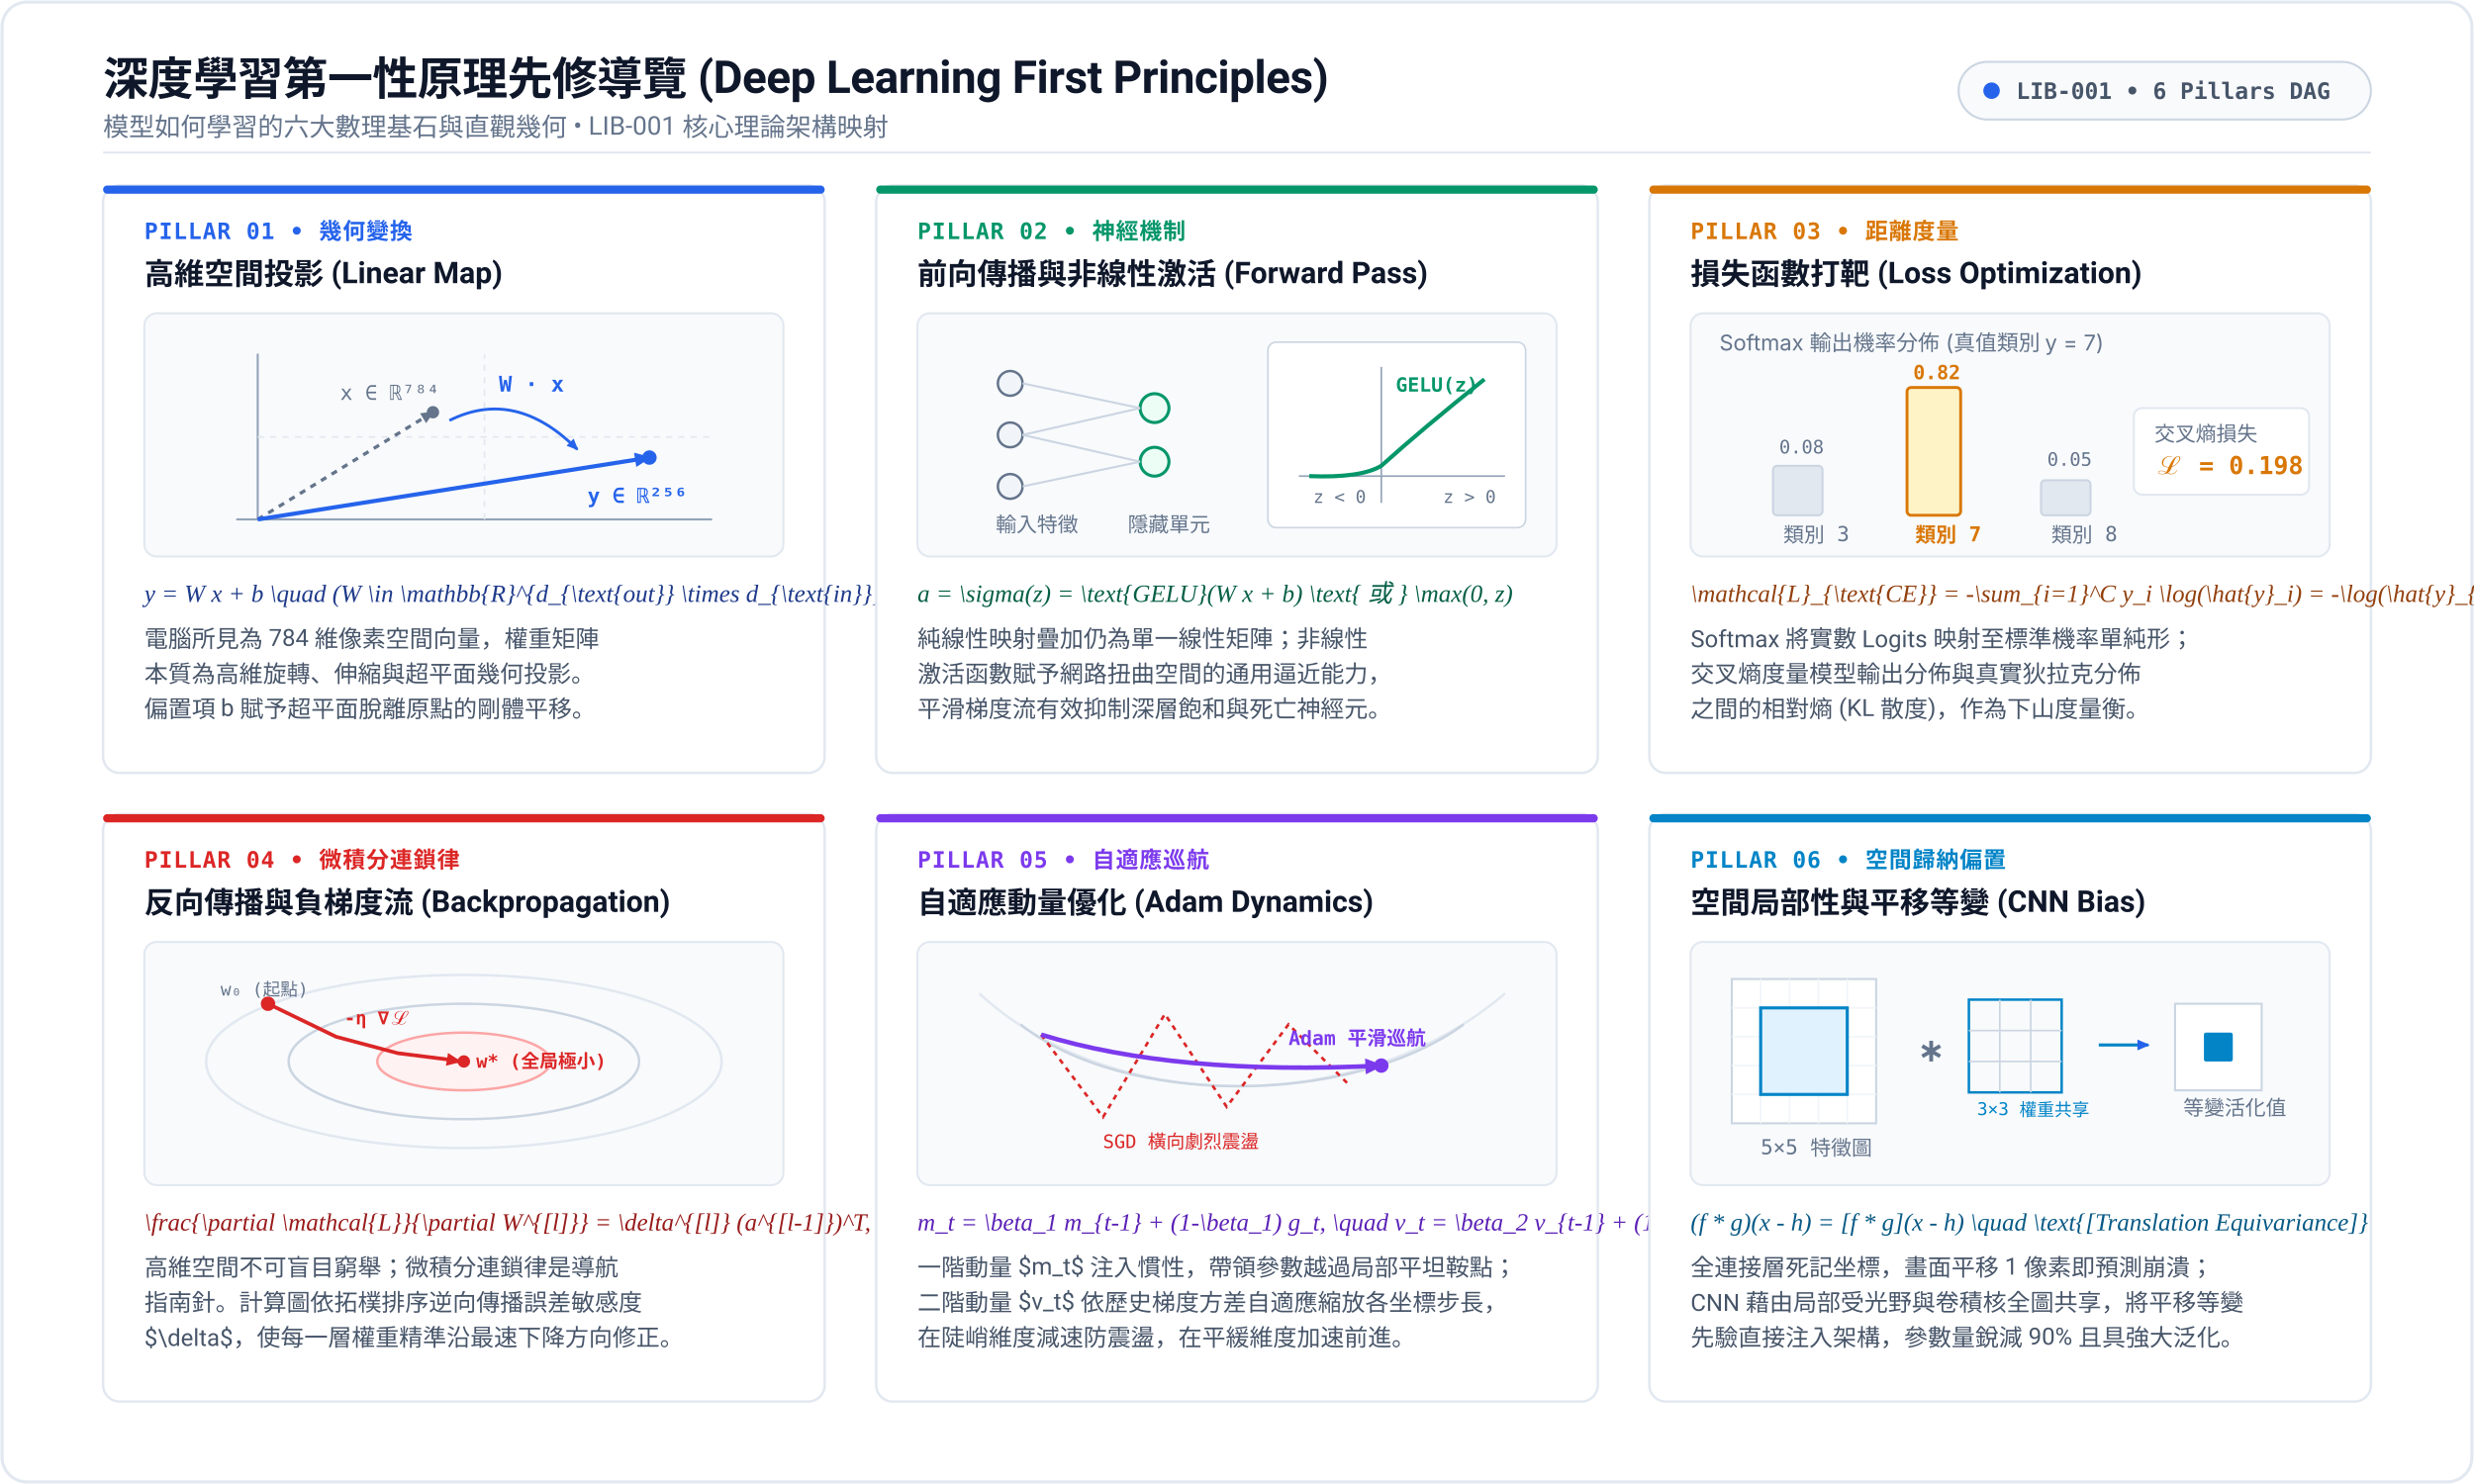
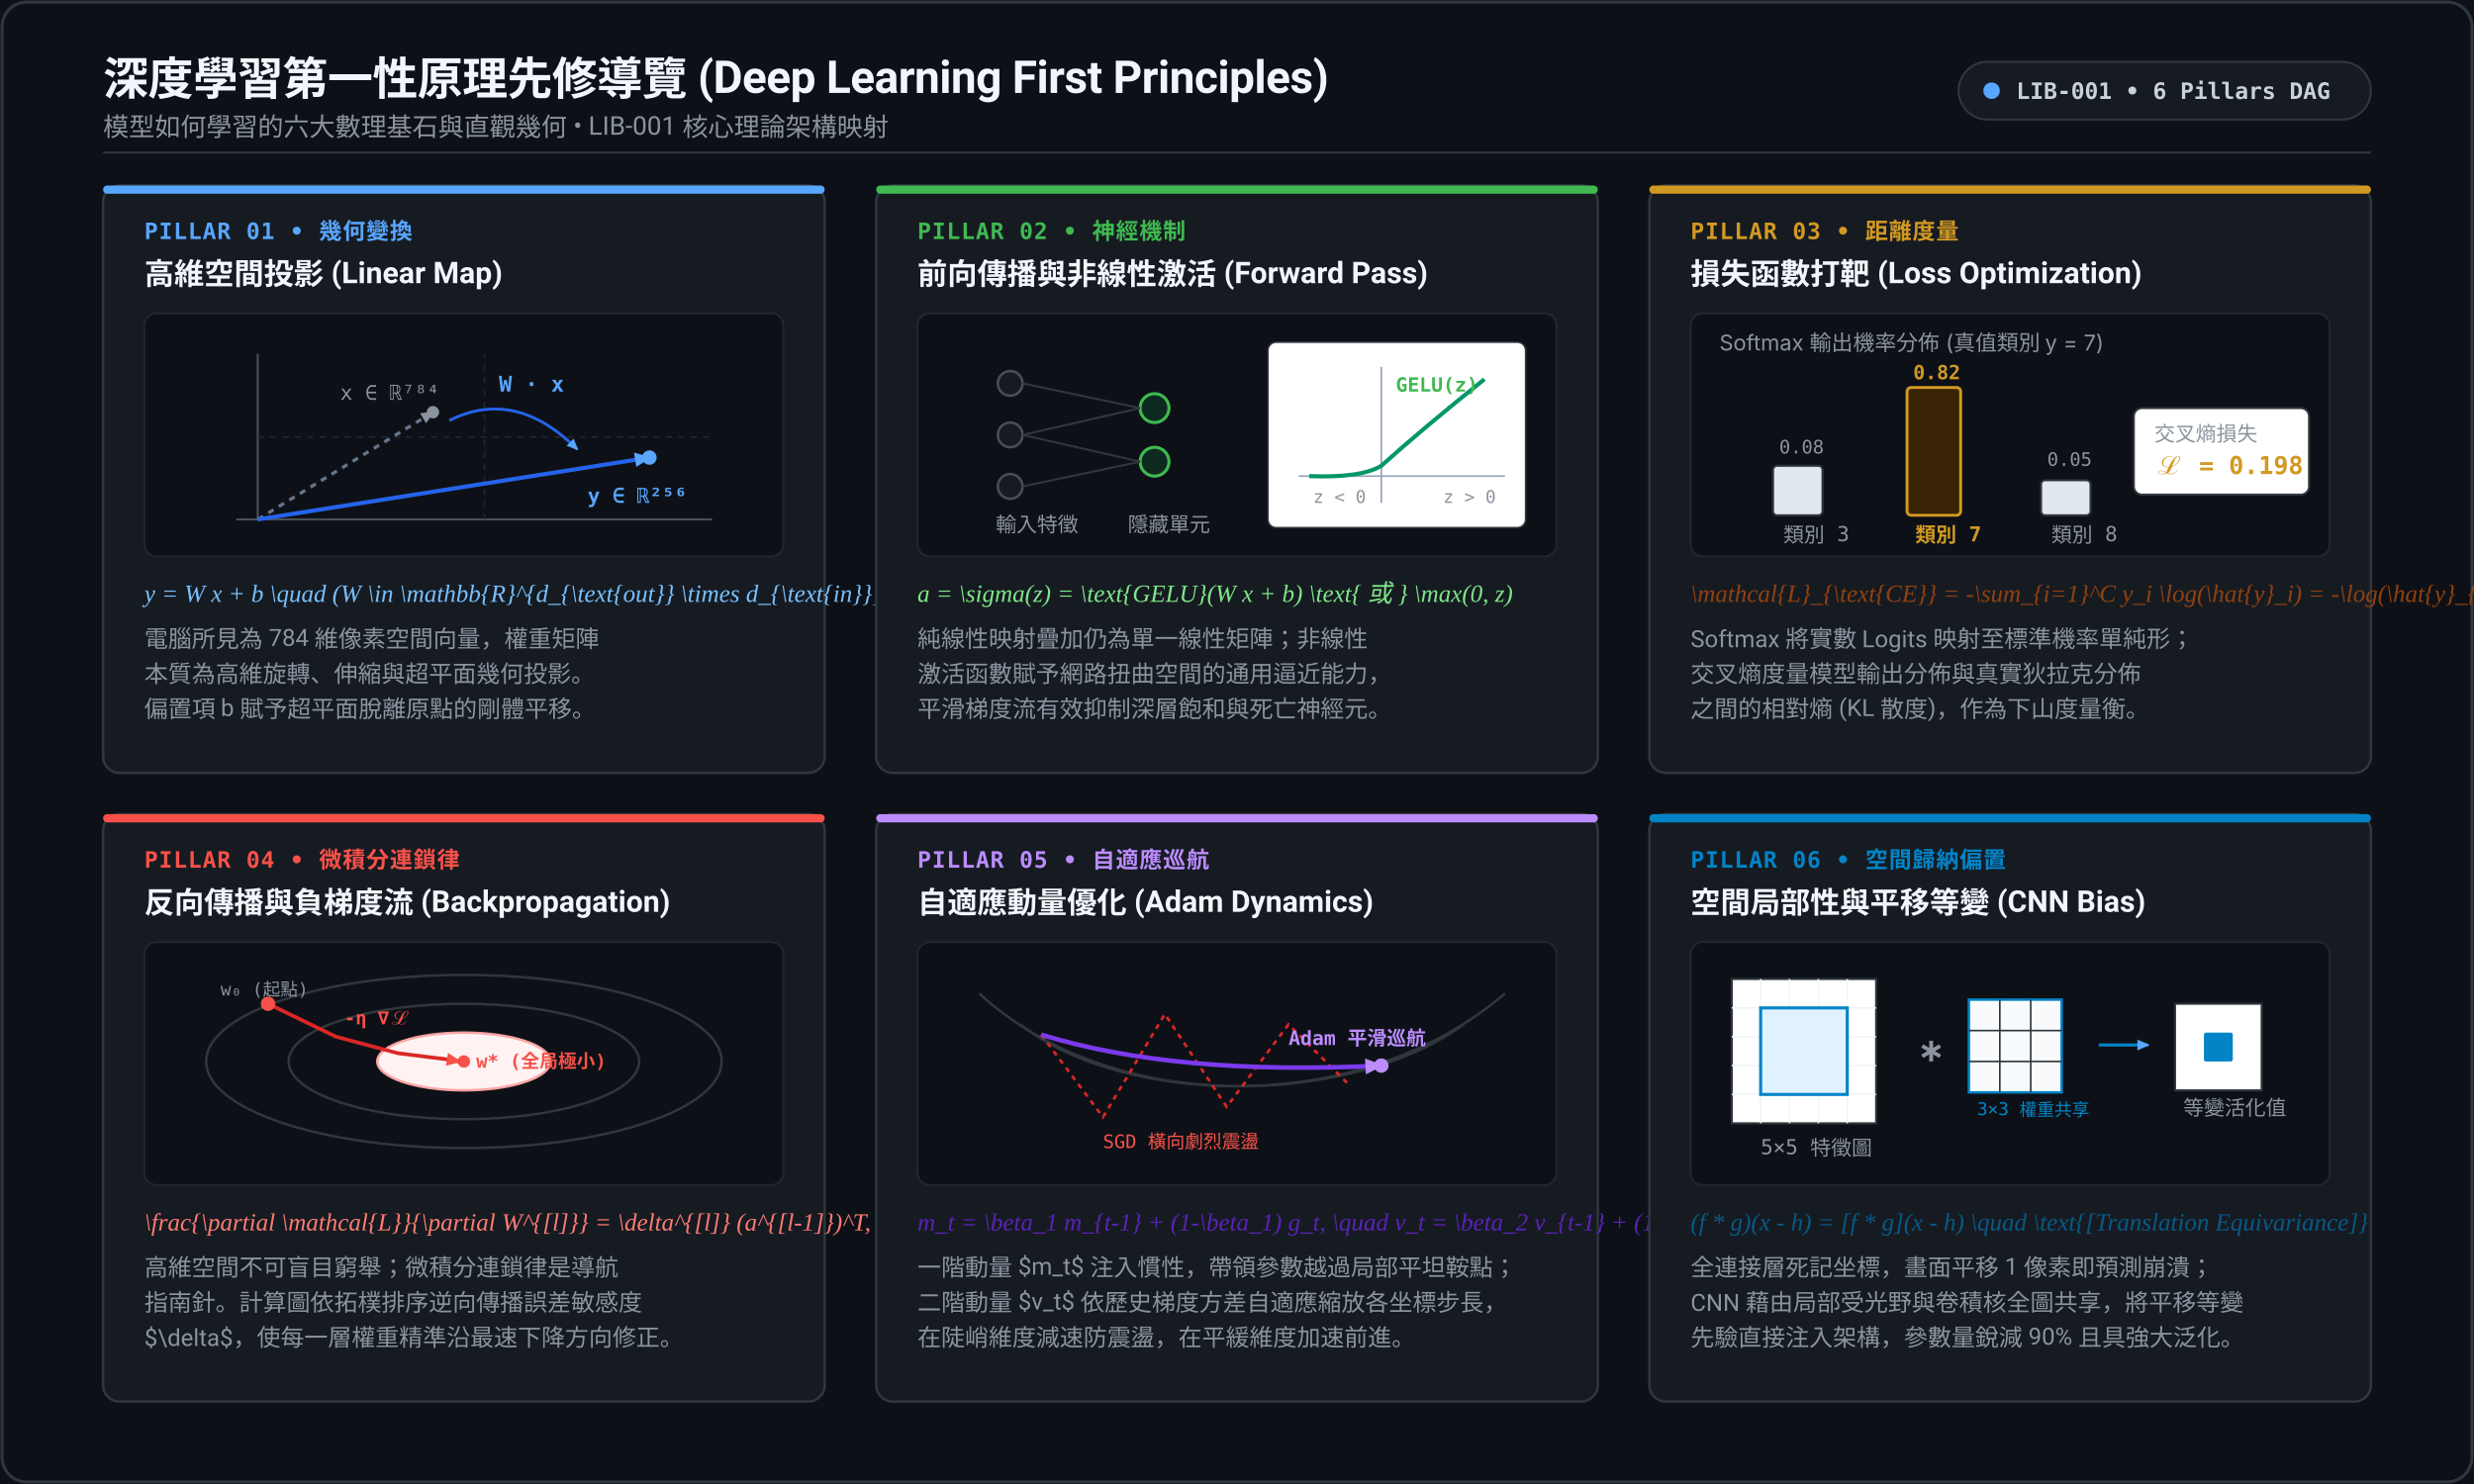
<svg xmlns="http://www.w3.org/2000/svg" viewBox="0 0 1200 720" width="100%" height="100%">
  <defs>
    <style>
-       .canvas-bg { fill: #ffffff; }
-       .outer-border { fill: none; stroke: #e2e8f0; stroke-width: 1.5; rx: 12px; }
-       .header-title { font-family: -apple-system, BlinkMacSystemFont, "Segoe UI", Roboto, "Helvetica Neue", Arial, sans-serif; font-size: 22px; font-weight: 700; fill: #0f172a; letter-spacing: -0.01em; }
-       .header-sub { font-family: -apple-system, BlinkMacSystemFont, "Segoe UI", Roboto, sans-serif; font-size: 12.5px; fill: #64748b; }
-       .meta-tag { font-family: ui-monospace, SFMono-Regular, Menlo, Monaco, Consolas, monospace; font-size: 11px; font-weight: 600; fill: #475569; }
-       .pillar-card { fill: #ffffff; stroke: #e2e8f0; stroke-width: 1.2; rx: 8px; }
+       .canvas-bg { fill: #0d1117; }
+       .outer-border { fill: none; stroke: #30363d; stroke-width: 1.5; rx: 12px; }
+       .header-title { font-family: -apple-system, BlinkMacSystemFont, "Segoe UI", Roboto, sans-serif; font-size: 22px; font-weight: 700; fill: #f0f6fc; letter-spacing: -0.01em; }
+       .header-sub { font-family: -apple-system, BlinkMacSystemFont, "Segoe UI", Roboto, sans-serif; font-size: 12.5px; fill: #8b949e; }
+       .meta-tag { font-family: ui-monospace, SFMono-Regular, Menlo, Monaco, Consolas, monospace; font-size: 11px; font-weight: 600; fill: #c9d1d9; }
+       .pillar-card { fill: #161b22; stroke: #30363d; stroke-width: 1.2; rx: 8px; }
      .pillar-tag { font-family: ui-monospace, SFMono-Regular, Menlo, Monaco, Consolas, monospace; font-size: 11px; font-weight: 700; letter-spacing: 0.04em; }
-       .pillar-title { font-family: -apple-system, BlinkMacSystemFont, "Segoe UI", Roboto, sans-serif; font-size: 14.5px; font-weight: 700; fill: #0f172a; }
-       .diagram-bg { fill: #f8fafc; stroke: #e2e8f0; stroke-width: 1; rx: 6px; }
+       .pillar-title { font-family: -apple-system, BlinkMacSystemFont, "Segoe UI", Roboto, sans-serif; font-size: 14.5px; font-weight: 700; fill: #f0f6fc; }
+       .diagram-bg { fill: #0d1117; stroke: #21262d; stroke-width: 1; rx: 6px; }
      .math-eq { font-family: "Cambria Math", "Times New Roman", serif; font-size: 12px; font-style: italic; }
-       .pillar-desc { font-family: -apple-system, BlinkMacSystemFont, "Segoe UI", Roboto, sans-serif; font-size: 11.5px; fill: #475569; line-height: 1.5; }
-       .plot-axis { stroke: #94a3b8; stroke-width: 1; stroke-linecap: round; }
-       .plot-grid { stroke: #e2e8f0; stroke-width: 0.8; stroke-dasharray: 3 3; }
-       .label-sub { font-family: ui-monospace, SFMono-Regular, Menlo, monospace; font-size: 10px; fill: #64748b; }
+       .pillar-desc { font-family: -apple-system, BlinkMacSystemFont, "Segoe UI", Roboto, sans-serif; font-size: 11.5px; fill: #8b949e; line-height: 1.5; }
+       .plot-axis { stroke: #484f58; stroke-width: 1; stroke-linecap: round; }
+       .plot-grid { stroke: #21262d; stroke-width: 0.8; stroke-dasharray: 3 3; }
+       .label-sub { font-family: ui-monospace, SFMono-Regular, Menlo, monospace; font-size: 10px; fill: #8b949e; }
    </style>
    <marker id="arr-blue" viewBox="0 0 10 10" refX="7" refY="5" markerWidth="5" markerHeight="5" orient="auto-start-reverse">
-       <path d="M 0 1.5 L 8 5 L 0 8.5 z" fill="#2563eb" />
+       <path d="M 0 1.5 L 8 5 L 0 8.5 z" fill="#58a6ff" />
    </marker>
    <marker id="arr-slate" viewBox="0 0 10 10" refX="7" refY="5" markerWidth="5" markerHeight="5" orient="auto-start-reverse">
-       <path d="M 0 1.5 L 8 5 L 0 8.5 z" fill="#64748b" />
+       <path d="M 0 1.5 L 8 5 L 0 8.5 z" fill="#8b949e" />
    </marker>
    <marker id="arr-emerald" viewBox="0 0 10 10" refX="7" refY="5" markerWidth="5" markerHeight="5" orient="auto-start-reverse">
-       <path d="M 0 1.5 L 8 5 L 0 8.5 z" fill="#059669" />
+       <path d="M 0 1.5 L 8 5 L 0 8.5 z" fill="#3fb950" />
    </marker>
    <marker id="arr-amber" viewBox="0 0 10 10" refX="7" refY="5" markerWidth="5" markerHeight="5" orient="auto-start-reverse">
-       <path d="M 0 1.5 L 8 5 L 0 8.5 z" fill="#d97706" />
+       <path d="M 0 1.5 L 8 5 L 0 8.5 z" fill="#d29922" />
    </marker>
    <marker id="arr-red" viewBox="0 0 10 10" refX="7" refY="5" markerWidth="5" markerHeight="5" orient="auto-start-reverse">
-       <path d="M 0 1.5 L 8 5 L 0 8.5 z" fill="#dc2626" />
+       <path d="M 0 1.5 L 8 5 L 0 8.5 z" fill="#f85149" />
    </marker>
    <marker id="arr-purple" viewBox="0 0 10 10" refX="7" refY="5" markerWidth="5" markerHeight="5" orient="auto-start-reverse">
-       <path d="M 0 1.5 L 8 5 L 0 8.5 z" fill="#7c3aed" />
+       <path d="M 0 1.5 L 8 5 L 0 8.5 z" fill="#bc8cff" />
    </marker>
  </defs>
  <rect width="1200" height="720" class="canvas-bg" />
  <rect x="1" y="1" width="1198" height="718" class="outer-border" />
  <g transform="translate(50, 26)">
    <text class="header-title" x="0" y="20">深度學習第一性原理先修導覽 (Deep Learning First Principles)</text>
    <text class="header-sub" x="0" y="40">模型如何學習的六大數理基石與直觀幾何 • LIB-001 核心理論架構映射</text>
    <g transform="translate(900, 4)">
-       <rect width="200" height="28" rx="14" fill="#f8fafc" stroke="#cbd5e1" stroke-width="1" />
-       <circle cx="16" cy="14" r="4" fill="#2563eb" />
+       <rect width="200" height="28" rx="14" fill="#161b22" stroke="#30363d" stroke-width="1" />
+       <circle cx="16" cy="14" r="4" fill="#58a6ff" />
      <text x="28" y="18" class="meta-tag">LIB-001 • 6 Pillars DAG</text>
    </g>
  </g>
-   <line x1="50" y1="74" x2="1150" y2="74" stroke="#e2e8f0" stroke-width="1" />
+   <line x1="50" y1="74" x2="1150" y2="74" stroke="#30363d" stroke-width="1" />
  <g transform="translate(50, 90)">
    <rect width="350" height="285" class="pillar-card" />
-     <rect width="350" height="4" fill="#2563eb" rx="2" />
-     <text x="20" y="26" class="pillar-tag" fill="#2563eb">PILLAR 01 • 幾何變換</text>
+     <rect width="350" height="4" fill="#58a6ff" rx="2" />
+     <text x="20" y="26" class="pillar-tag" fill="#58a6ff">PILLAR 01 • 幾何變換</text>
    <text x="20" y="48" class="pillar-title">高維空間投影 (Linear Map)</text>
    <g transform="translate(20, 62)">
      <rect width="310" height="118" class="diagram-bg" />
      <line x1="45" y1="100" x2="275" y2="100" class="plot-axis" />
      <line x1="55" y1="100" x2="55" y2="20" class="plot-axis" />
      <line x1="55" y1="60" x2="275" y2="60" class="plot-grid" />
      <line x1="165" y1="100" x2="165" y2="20" class="plot-grid" />
      <line x1="55" y1="100" x2="140" y2="48" stroke="#64748b" stroke-width="1.6" stroke-dasharray="3 3" marker-end="url(#arr-slate)" />
-       <circle cx="140" cy="48" r="3" fill="#64748b" />
+       <circle cx="140" cy="48" r="3" fill="#8b949e" />
      <text x="95" y="42" class="label-sub">x ∈ ℝ⁷⁸⁴</text>
      <path d="M 148 52 Q 180 36 210 66" fill="none" stroke="#2563eb" stroke-width="1.4" marker-end="url(#arr-blue)" />
-       <text x="172" y="38" font-family="ui-monospace, monospace" font-size="10.5" fill="#2563eb" font-weight="700">W · x</text>
+       <text x="172" y="38" font-family="ui-monospace, monospace" font-size="10.5" fill="#58a6ff" font-weight="700">W · x</text>
      <line x1="55" y1="100" x2="245" y2="70" stroke="#2563eb" stroke-width="2" marker-end="url(#arr-blue)" />
-       <circle cx="245" cy="70" r="3.5" fill="#2563eb" />
-       <text x="215" y="92" font-family="ui-monospace, monospace" font-size="10" fill="#2563eb" font-weight="700">y ∈ ℝ²⁵⁶</text>
-     </g>
-     <text x="20" y="202" class="math-eq" fill="#1e3a8a">y = W x + b \quad (W \in \mathbb{R}^{d_{\text{out}} \times d_{\text{in}}})</text>
+       <circle cx="245" cy="70" r="3.5" fill="#58a6ff" />
+       <text x="215" y="92" font-family="ui-monospace, monospace" font-size="10" fill="#58a6ff" font-weight="700">y ∈ ℝ²⁵⁶</text>
+     </g>
+     <text x="20" y="202" class="math-eq" fill="#79c0ff">y = W x + b \quad (W \in \mathbb{R}^{d_{\text{out}} \times d_{\text{in}}})</text>
    <text x="20" y="224" class="pillar-desc">
      <tspan x="20" dy="0">電腦所見為 784 維像素空間向量，權重矩陣</tspan>
      <tspan x="20" dy="17">本質為高維旋轉、伸縮與超平面幾何投影。</tspan>
      <tspan x="20" dy="17">偏置項 b 賦予超平面脫離原點的剛體平移。</tspan>
    </text>
  </g>
  <g transform="translate(425, 90)">
    <rect width="350" height="285" class="pillar-card" />
-     <rect width="350" height="4" fill="#059669" rx="2" />
-     <text x="20" y="26" class="pillar-tag" fill="#059669">PILLAR 02 • 神經機制</text>
+     <rect width="350" height="4" fill="#3fb950" rx="2" />
+     <text x="20" y="26" class="pillar-tag" fill="#3fb950">PILLAR 02 • 神經機制</text>
    <text x="20" y="48" class="pillar-title">前向傳播與非線性激活 (Forward Pass)</text>
    <g transform="translate(20, 62)">
      <rect width="310" height="118" class="diagram-bg" />
      <g transform="translate(20, 14)">
-         <circle cx="25" cy="20" r="6" fill="#f1f5f9" stroke="#64748b" stroke-width="1.2" />
-         <circle cx="25" cy="45" r="6" fill="#f1f5f9" stroke="#64748b" stroke-width="1.2" />
-         <circle cx="25" cy="70" r="6" fill="#f1f5f9" stroke="#64748b" stroke-width="1.2" />
-         <circle cx="95" cy="32" r="7" fill="#ecfdf5" stroke="#059669" stroke-width="1.5" />
-         <circle cx="95" cy="58" r="7" fill="#ecfdf5" stroke="#059669" stroke-width="1.5" />
-         <line x1="31" y1="20" x2="88" y2="32" stroke="#cbd5e1" stroke-width="1" />
-         <line x1="31" y1="45" x2="88" y2="32" stroke="#cbd5e1" stroke-width="1" />
-         <line x1="31" y1="45" x2="88" y2="58" stroke="#cbd5e1" stroke-width="1" />
-         <line x1="31" y1="70" x2="88" y2="58" stroke="#cbd5e1" stroke-width="1" />
+         <circle cx="25" cy="20" r="6" fill="#161b22" stroke="#484f58" stroke-width="1.2" />
+         <circle cx="25" cy="45" r="6" fill="#161b22" stroke="#484f58" stroke-width="1.2" />
+         <circle cx="25" cy="70" r="6" fill="#161b22" stroke="#484f58" stroke-width="1.2" />
+         <circle cx="95" cy="32" r="7" fill="#0e2a20" stroke="#3fb950" stroke-width="1.5" />
+         <circle cx="95" cy="58" r="7" fill="#0e2a20" stroke="#3fb950" stroke-width="1.5" />
+         <line x1="31" y1="20" x2="88" y2="32" stroke="#30363d" stroke-width="1" />
+         <line x1="31" y1="45" x2="88" y2="32" stroke="#30363d" stroke-width="1" />
+         <line x1="31" y1="45" x2="88" y2="58" stroke="#30363d" stroke-width="1" />
+         <line x1="31" y1="70" x2="88" y2="58" stroke="#30363d" stroke-width="1" />
        <text x="18" y="92" class="label-sub">輸入特徵</text>
        <text x="82" y="92" class="label-sub">隱藏單元</text>
      </g>
      <g transform="translate(170, 14)">
-         <rect width="125" height="90" fill="#ffffff" stroke="#cbd5e1" stroke-width="0.8" rx="4" />
+         <rect width="125" height="90" fill="#ffffff" stroke="#30363d" stroke-width="0.8" rx="4" />
        <line x1="15" y1="65" x2="115" y2="65" stroke="#94a3b8" stroke-width="0.8" />
        <line x1="55" y1="12" x2="55" y2="78" stroke="#94a3b8" stroke-width="0.8" />
        <path d="M 20 65 Q 45 66 55 60 Q 75 42 105 18" fill="none" stroke="#059669" stroke-width="2" />
-         <text x="62" y="24" font-family="ui-monospace, monospace" font-size="9.5" fill="#059669" font-weight="700">GELU(z)</text>
-         <text x="22" y="78" font-family="ui-monospace, monospace" font-size="8.5" fill="#64748b">z &lt; 0</text>
-         <text x="85" y="78" font-family="ui-monospace, monospace" font-size="8.5" fill="#64748b">z &gt; 0</text>
-       </g>
-     </g>
-     <text x="20" y="202" class="math-eq" fill="#065f46">a = \sigma(z) = \text{GELU}(W x + b) \text{ 或 } \max(0, z)</text>
+         <text x="62" y="24" font-family="ui-monospace, monospace" font-size="9.5" fill="#3fb950" font-weight="700">GELU(z)</text>
+         <text x="22" y="78" font-family="ui-monospace, monospace" font-size="8.5" fill="#8b949e">z &lt; 0</text>
+         <text x="85" y="78" font-family="ui-monospace, monospace" font-size="8.5" fill="#8b949e">z &gt; 0</text>
+       </g>
+     </g>
+     <text x="20" y="202" class="math-eq" fill="#7ee787">a = \sigma(z) = \text{GELU}(W x + b) \text{ 或 } \max(0, z)</text>
    <text x="20" y="224" class="pillar-desc">
      <tspan x="20" dy="0">純線性映射疊加仍為單一線性矩陣；非線性</tspan>
      <tspan x="20" dy="17">激活函數賦予網路扭曲空間的通用逼近能力，</tspan>
      <tspan x="20" dy="17">平滑梯度流有效抑制深層飽和與死亡神經元。</tspan>
    </text>
  </g>
  <g transform="translate(800, 90)">
    <rect width="350" height="285" class="pillar-card" />
-     <rect width="350" height="4" fill="#d97706" rx="2" />
-     <text x="20" y="26" class="pillar-tag" fill="#d97706">PILLAR 03 • 距離度量</text>
+     <rect width="350" height="4" fill="#d29922" rx="2" />
+     <text x="20" y="26" class="pillar-tag" fill="#d29922">PILLAR 03 • 距離度量</text>
    <text x="20" y="48" class="pillar-title">損失函數打靶 (Loss Optimization)</text>
    <g transform="translate(20, 62)">
      <rect width="310" height="118" class="diagram-bg" />
-       <text x="14" y="18" font-family="-apple-system, sans-serif" font-size="10.5" fill="#64748b">Softmax 輸出機率分佈 (真值類別 y = 7)</text>
+       <text x="14" y="18" font-family="-apple-system, sans-serif" font-size="10.5" fill="#8b949e">Softmax 輸出機率分佈 (真值類別 y = 7)</text>
      <g transform="translate(20, 26)">
-         <rect x="20" y="48" width="24" height="24" fill="#e2e8f0" stroke="#cbd5e1" rx="2" />
+         <rect x="20" y="48" width="24" height="24" fill="#e2e8f0" stroke="#30363d" rx="2" />
        <text x="25" y="85" class="label-sub">類別 3</text>
-         <text x="23" y="42" font-family="ui-monospace, monospace" font-size="9" fill="#64748b">0.08</text>
-         <rect x="85" y="10" width="26" height="62" fill="#fef3c7" stroke="#d97706" stroke-width="1.4" rx="2" />
-         <text x="89" y="85" font-family="ui-monospace, monospace" font-size="10" fill="#d97706" font-weight="700">類別 7</text>
-         <text x="88" y="6" font-family="ui-monospace, monospace" font-size="9.5" fill="#d97706" font-weight="700">0.82</text>
-         <rect x="150" y="55" width="24" height="17" fill="#e2e8f0" stroke="#cbd5e1" rx="2" />
+         <text x="23" y="42" font-family="ui-monospace, monospace" font-size="9" fill="#8b949e">0.08</text>
+         <rect x="85" y="10" width="26" height="62" fill="#382405" stroke="#d29922" stroke-width="1.4" rx="2" />
+         <text x="89" y="85" font-family="ui-monospace, monospace" font-size="10" fill="#d29922" font-weight="700">類別 7</text>
+         <text x="88" y="6" font-family="ui-monospace, monospace" font-size="9.5" fill="#d29922" font-weight="700">0.82</text>
+         <rect x="150" y="55" width="24" height="17" fill="#e2e8f0" stroke="#30363d" rx="2" />
        <text x="155" y="85" class="label-sub">類別 8</text>
-         <text x="153" y="48" font-family="ui-monospace, monospace" font-size="9" fill="#64748b">0.05</text>
+         <text x="153" y="48" font-family="ui-monospace, monospace" font-size="9" fill="#8b949e">0.05</text>
        <g transform="translate(195, 20)">
-           <rect width="85" height="42" rx="4" fill="#ffffff" stroke="#e2e8f0" />
+           <rect width="85" height="42" rx="4" fill="#ffffff" stroke="#30363d" />
          <text x="10" y="16" class="label-sub">交叉熵損失</text>
-           <text x="10" y="32" font-family="ui-monospace, monospace" font-size="12" fill="#d97706" font-weight="700">ℒ = 0.198</text>
+           <text x="10" y="32" font-family="ui-monospace, monospace" font-size="12" fill="#d29922" font-weight="700">ℒ = 0.198</text>
        </g>
      </g>
    </g>
    <text x="20" y="202" class="math-eq" fill="#92400e">\mathcal{L}_{\text{CE}} = -\sum_{i=1}^C y_i \log(\hat{y}_i) = -\log(\hat{y}_{\text{true}})</text>
    <text x="20" y="224" class="pillar-desc">
      <tspan x="20" dy="0">Softmax 將實數 Logits 映射至標準機率單純形；</tspan>
      <tspan x="20" dy="17">交叉熵度量模型輸出分佈與真實狄拉克分佈</tspan>
      <tspan x="20" dy="17">之間的相對熵 (KL 散度)，作為下山度量衡。</tspan>
    </text>
  </g>
  <g transform="translate(50, 395)">
    <rect width="350" height="285" class="pillar-card" />
-     <rect width="350" height="4" fill="#dc2626" rx="2" />
-     <text x="20" y="26" class="pillar-tag" fill="#dc2626">PILLAR 04 • 微積分連鎖律</text>
+     <rect width="350" height="4" fill="#f85149" rx="2" />
+     <text x="20" y="26" class="pillar-tag" fill="#f85149">PILLAR 04 • 微積分連鎖律</text>
    <text x="20" y="48" class="pillar-title">反向傳播與負梯度流 (Backpropagation)</text>
    <g transform="translate(20, 62)">
      <rect width="310" height="118" class="diagram-bg" />
      <g transform="translate(15, 8)">
-         <ellipse cx="140" cy="50" rx="125" ry="42" fill="none" stroke="#e2e8f0" stroke-width="1.2" />
-         <ellipse cx="140" cy="50" rx="85" ry="28" fill="none" stroke="#cbd5e1" stroke-width="1.2" />
+         <ellipse cx="140" cy="50" rx="125" ry="42" fill="none" stroke="#30363d" stroke-width="1.2" />
+         <ellipse cx="140" cy="50" rx="85" ry="28" fill="none" stroke="#30363d" stroke-width="1.2" />
        <ellipse cx="140" cy="50" rx="42" ry="14" fill="#fef2f2" stroke="#fca5a5" stroke-width="1.2" />
-         <circle cx="140" cy="50" r="3" fill="#dc2626" />
-         <text x="146" y="53" font-family="ui-monospace, monospace" font-size="9" fill="#dc2626" font-weight="700">w* (全局極小)</text>
+         <circle cx="140" cy="50" r="3" fill="#f85149" />
+         <text x="146" y="53" font-family="ui-monospace, monospace" font-size="9" fill="#f85149" font-weight="700">w* (全局極小)</text>
        <path d="M 45 22 L 78 38 L 108 46 L 132 49 L 138 50" fill="none" stroke="#dc2626" stroke-width="1.8" marker-end="url(#arr-red)" />
-         <circle cx="45" cy="22" r="3.5" fill="#dc2626" />
-         <text x="22" y="18" font-family="ui-monospace, monospace" font-size="8.5" fill="#64748b">w₀ (起點)</text>
-         <text x="82" y="32" font-family="ui-monospace, monospace" font-size="9" fill="#dc2626" font-weight="600">-η ∇ℒ</text>
-       </g>
-     </g>
-     <text x="20" y="202" class="math-eq" fill="#991b1b">\frac{\partial \mathcal{L}}{\partial W^{[l]}} = \delta^{[l]} (a^{[l-1]})^T, \quad \delta^{[l]} = (W^{[l+1]})^T \delta^{[l+1]} \odot \sigma'(z^{[l]})</text>
+         <circle cx="45" cy="22" r="3.5" fill="#f85149" />
+         <text x="22" y="18" font-family="ui-monospace, monospace" font-size="8.5" fill="#8b949e">w₀ (起點)</text>
+         <text x="82" y="32" font-family="ui-monospace, monospace" font-size="9" fill="#f85149" font-weight="600">-η ∇ℒ</text>
+       </g>
+     </g>
+     <text x="20" y="202" class="math-eq" fill="#ff7b72">\frac{\partial \mathcal{L}}{\partial W^{[l]}} = \delta^{[l]} (a^{[l-1]})^T, \quad \delta^{[l]} = (W^{[l+1]})^T \delta^{[l+1]} \odot \sigma'(z^{[l]})</text>
    <text x="20" y="224" class="pillar-desc">
      <tspan x="20" dy="0">高維空間不可盲目窮舉；微積分連鎖律是導航</tspan>
      <tspan x="20" dy="17">指南針。計算圖依拓樸排序逆向傳播誤差敏感度</tspan>
      <tspan x="20" dy="17">$\delta$，使每一層權重精準沿最速下降方向修正。</tspan>
    </text>
  </g>
  <g transform="translate(425, 395)">
    <rect width="350" height="285" class="pillar-card" />
-     <rect width="350" height="4" fill="#7c3aed" rx="2" />
-     <text x="20" y="26" class="pillar-tag" fill="#7c3aed">PILLAR 05 • 自適應巡航</text>
+     <rect width="350" height="4" fill="#bc8cff" rx="2" />
+     <text x="20" y="26" class="pillar-tag" fill="#bc8cff">PILLAR 05 • 自適應巡航</text>
    <text x="20" y="48" class="pillar-title">自適應動量優化 (Adam Dynamics)</text>
    <g transform="translate(20, 62)">
      <rect width="310" height="118" class="diagram-bg" />
      <g transform="translate(15, 10)">
-         <path d="M 15 15 C 80 75 200 75 270 15" fill="none" stroke="#e2e8f0" stroke-width="1.2" />
-         <path d="M 35 30 C 85 70 195 70 250 30" fill="none" stroke="#cbd5e1" stroke-width="1.2" />
+         <path d="M 15 15 C 80 75 200 75 270 15" fill="none" stroke="#30363d" stroke-width="1.2" />
+         <path d="M 35 30 C 85 70 195 70 250 30" fill="none" stroke="#30363d" stroke-width="1.2" />
        <path d="M 45 35 L 75 75 L 105 25 L 135 70 L 165 30 L 195 60" fill="none" stroke="#dc2626" stroke-width="1.3" stroke-dasharray="2.5 2.5" />
-         <text x="75" y="90" font-family="ui-monospace, monospace" font-size="9" fill="#dc2626">SGD 橫向劇烈震盪</text>
+         <text x="75" y="90" font-family="ui-monospace, monospace" font-size="9" fill="#f85149">SGD 橫向劇烈震盪</text>
        <path d="M 45 35 Q 110 55 210 50" fill="none" stroke="#7c3aed" stroke-width="2.2" marker-end="url(#arr-purple)" />
-         <circle cx="210" cy="50" r="3.5" fill="#7c3aed" />
-         <text x="165" y="40" font-family="ui-monospace, monospace" font-size="9.5" fill="#7c3aed" font-weight="700">Adam 平滑巡航</text>
+         <circle cx="210" cy="50" r="3.5" fill="#bc8cff" />
+         <text x="165" y="40" font-family="ui-monospace, monospace" font-size="9.5" fill="#bc8cff" font-weight="700">Adam 平滑巡航</text>
      </g>
    </g>
    <text x="20" y="202" class="math-eq" fill="#5b21b6">m_t = \beta_1 m_{t-1} + (1-\beta_1) g_t, \quad v_t = \beta_2 v_{t-1} + (1-\beta_2) g_t^2</text>
    <text x="20" y="224" class="pillar-desc">
      <tspan x="20" dy="0">一階動量 $m_t$ 注入慣性，帶領參數越過局部平坦鞍點；</tspan>
      <tspan x="20" dy="17">二階動量 $v_t$ 依歷史梯度方差自適應縮放各坐標步長，</tspan>
      <tspan x="20" dy="17">在陡峭維度減速防震盪，在平緩維度加速前進。</tspan>
    </text>
  </g>
  <g transform="translate(800, 395)">
    <rect width="350" height="285" class="pillar-card" />
    <rect width="350" height="4" fill="#0284c7" rx="2" />
    <text x="20" y="26" class="pillar-tag" fill="#0284c7">PILLAR 06 • 空間歸納偏置</text>
    <text x="20" y="48" class="pillar-title">空間局部性與平移等變 (CNN Bias)</text>
    <g transform="translate(20, 62)">
      <rect width="310" height="118" class="diagram-bg" />
      <g transform="translate(20, 18)">
-         <rect width="70" height="70" fill="#ffffff" stroke="#cbd5e1" stroke-width="1" />
+         <rect width="70" height="70" fill="#ffffff" stroke="#30363d" stroke-width="1" />
        <line x1="14" y1="0" x2="14" y2="70" stroke="#f1f5f9" stroke-width="0.8" />
        <line x1="28" y1="0" x2="28" y2="70" stroke="#f1f5f9" stroke-width="0.8" />
        <line x1="42" y1="0" x2="42" y2="70" stroke="#f1f5f9" stroke-width="0.8" />
        <line x1="56" y1="0" x2="56" y2="70" stroke="#f1f5f9" stroke-width="0.8" />
        <line x1="0" y1="14" x2="70" y2="14" stroke="#f1f5f9" stroke-width="0.8" />
        <line x1="0" y1="28" x2="70" y2="28" stroke="#f1f5f9" stroke-width="0.8" />
        <line x1="0" y1="42" x2="70" y2="42" stroke="#f1f5f9" stroke-width="0.8" />
        <line x1="0" y1="56" x2="70" y2="56" stroke="#f1f5f9" stroke-width="0.8" />
        <rect x="14" y="14" width="42" height="42" fill="#e0f2fe" stroke="#0284c7" stroke-width="1.5" />
        <text x="14" y="85" class="label-sub">5×5 特徵圖</text>
      </g>
-       <text x="110" y="58" font-family="-apple-system, sans-serif" font-size="16" fill="#64748b" font-weight="700">∗</text>
+       <text x="110" y="58" font-family="-apple-system, sans-serif" font-size="16" fill="#8b949e" font-weight="700">∗</text>
      <g transform="translate(135, 28)">
        <rect width="45" height="45" fill="#f8fafc" stroke="#0284c7" stroke-width="1.2" />
-         <line x1="15" y1="0" x2="15" y2="45" stroke="#cbd5e1" stroke-width="0.8" />
-         <line x1="30" y1="0" x2="30" y2="45" stroke="#cbd5e1" stroke-width="0.8" />
-         <line x1="0" y1="15" x2="45" y2="15" stroke="#cbd5e1" stroke-width="0.8" />
-         <line x1="0" y1="30" x2="45" y2="30" stroke="#cbd5e1" stroke-width="0.8" />
+         <line x1="15" y1="0" x2="15" y2="45" stroke="#30363d" stroke-width="0.8" />
+         <line x1="30" y1="0" x2="30" y2="45" stroke="#30363d" stroke-width="0.8" />
+         <line x1="0" y1="15" x2="45" y2="15" stroke="#30363d" stroke-width="0.8" />
+         <line x1="0" y1="30" x2="45" y2="30" stroke="#30363d" stroke-width="0.8" />
        <text x="4" y="56" font-family="ui-monospace, monospace" font-size="8.5" fill="#0284c7">3×3 權重共享</text>
      </g>
      <path d="M 198 50 L 222 50" stroke="#0284c7" stroke-width="1.5" marker-end="url(#arr-blue)" />
      <g transform="translate(235, 30)">
-         <rect width="42" height="42" fill="#ffffff" stroke="#cbd5e1" stroke-width="1" />
+         <rect width="42" height="42" fill="#ffffff" stroke="#30363d" stroke-width="1" />
        <rect x="14" y="14" width="14" height="14" fill="#0284c7" rx="1" />
        <text x="4" y="54" class="label-sub">等變活化值</text>
      </g>
    </g>
    <text x="20" y="202" class="math-eq" fill="#075985">(f * g)(x - h) = [f * g](x - h) \quad \text{[Translation Equivariance]}</text>
    <text x="20" y="224" class="pillar-desc">
      <tspan x="20" dy="0">全連接層死記坐標，畫面平移 1 像素即預測崩潰；</tspan>
      <tspan x="20" dy="17">CNN 藉由局部受光野與卷積核全圖共享，將平移等變</tspan>
      <tspan x="20" dy="17">先驗直接注入架構，參數量銳減 90% 且具強大泛化。</tspan>
    </text>
  </g>
</svg>
